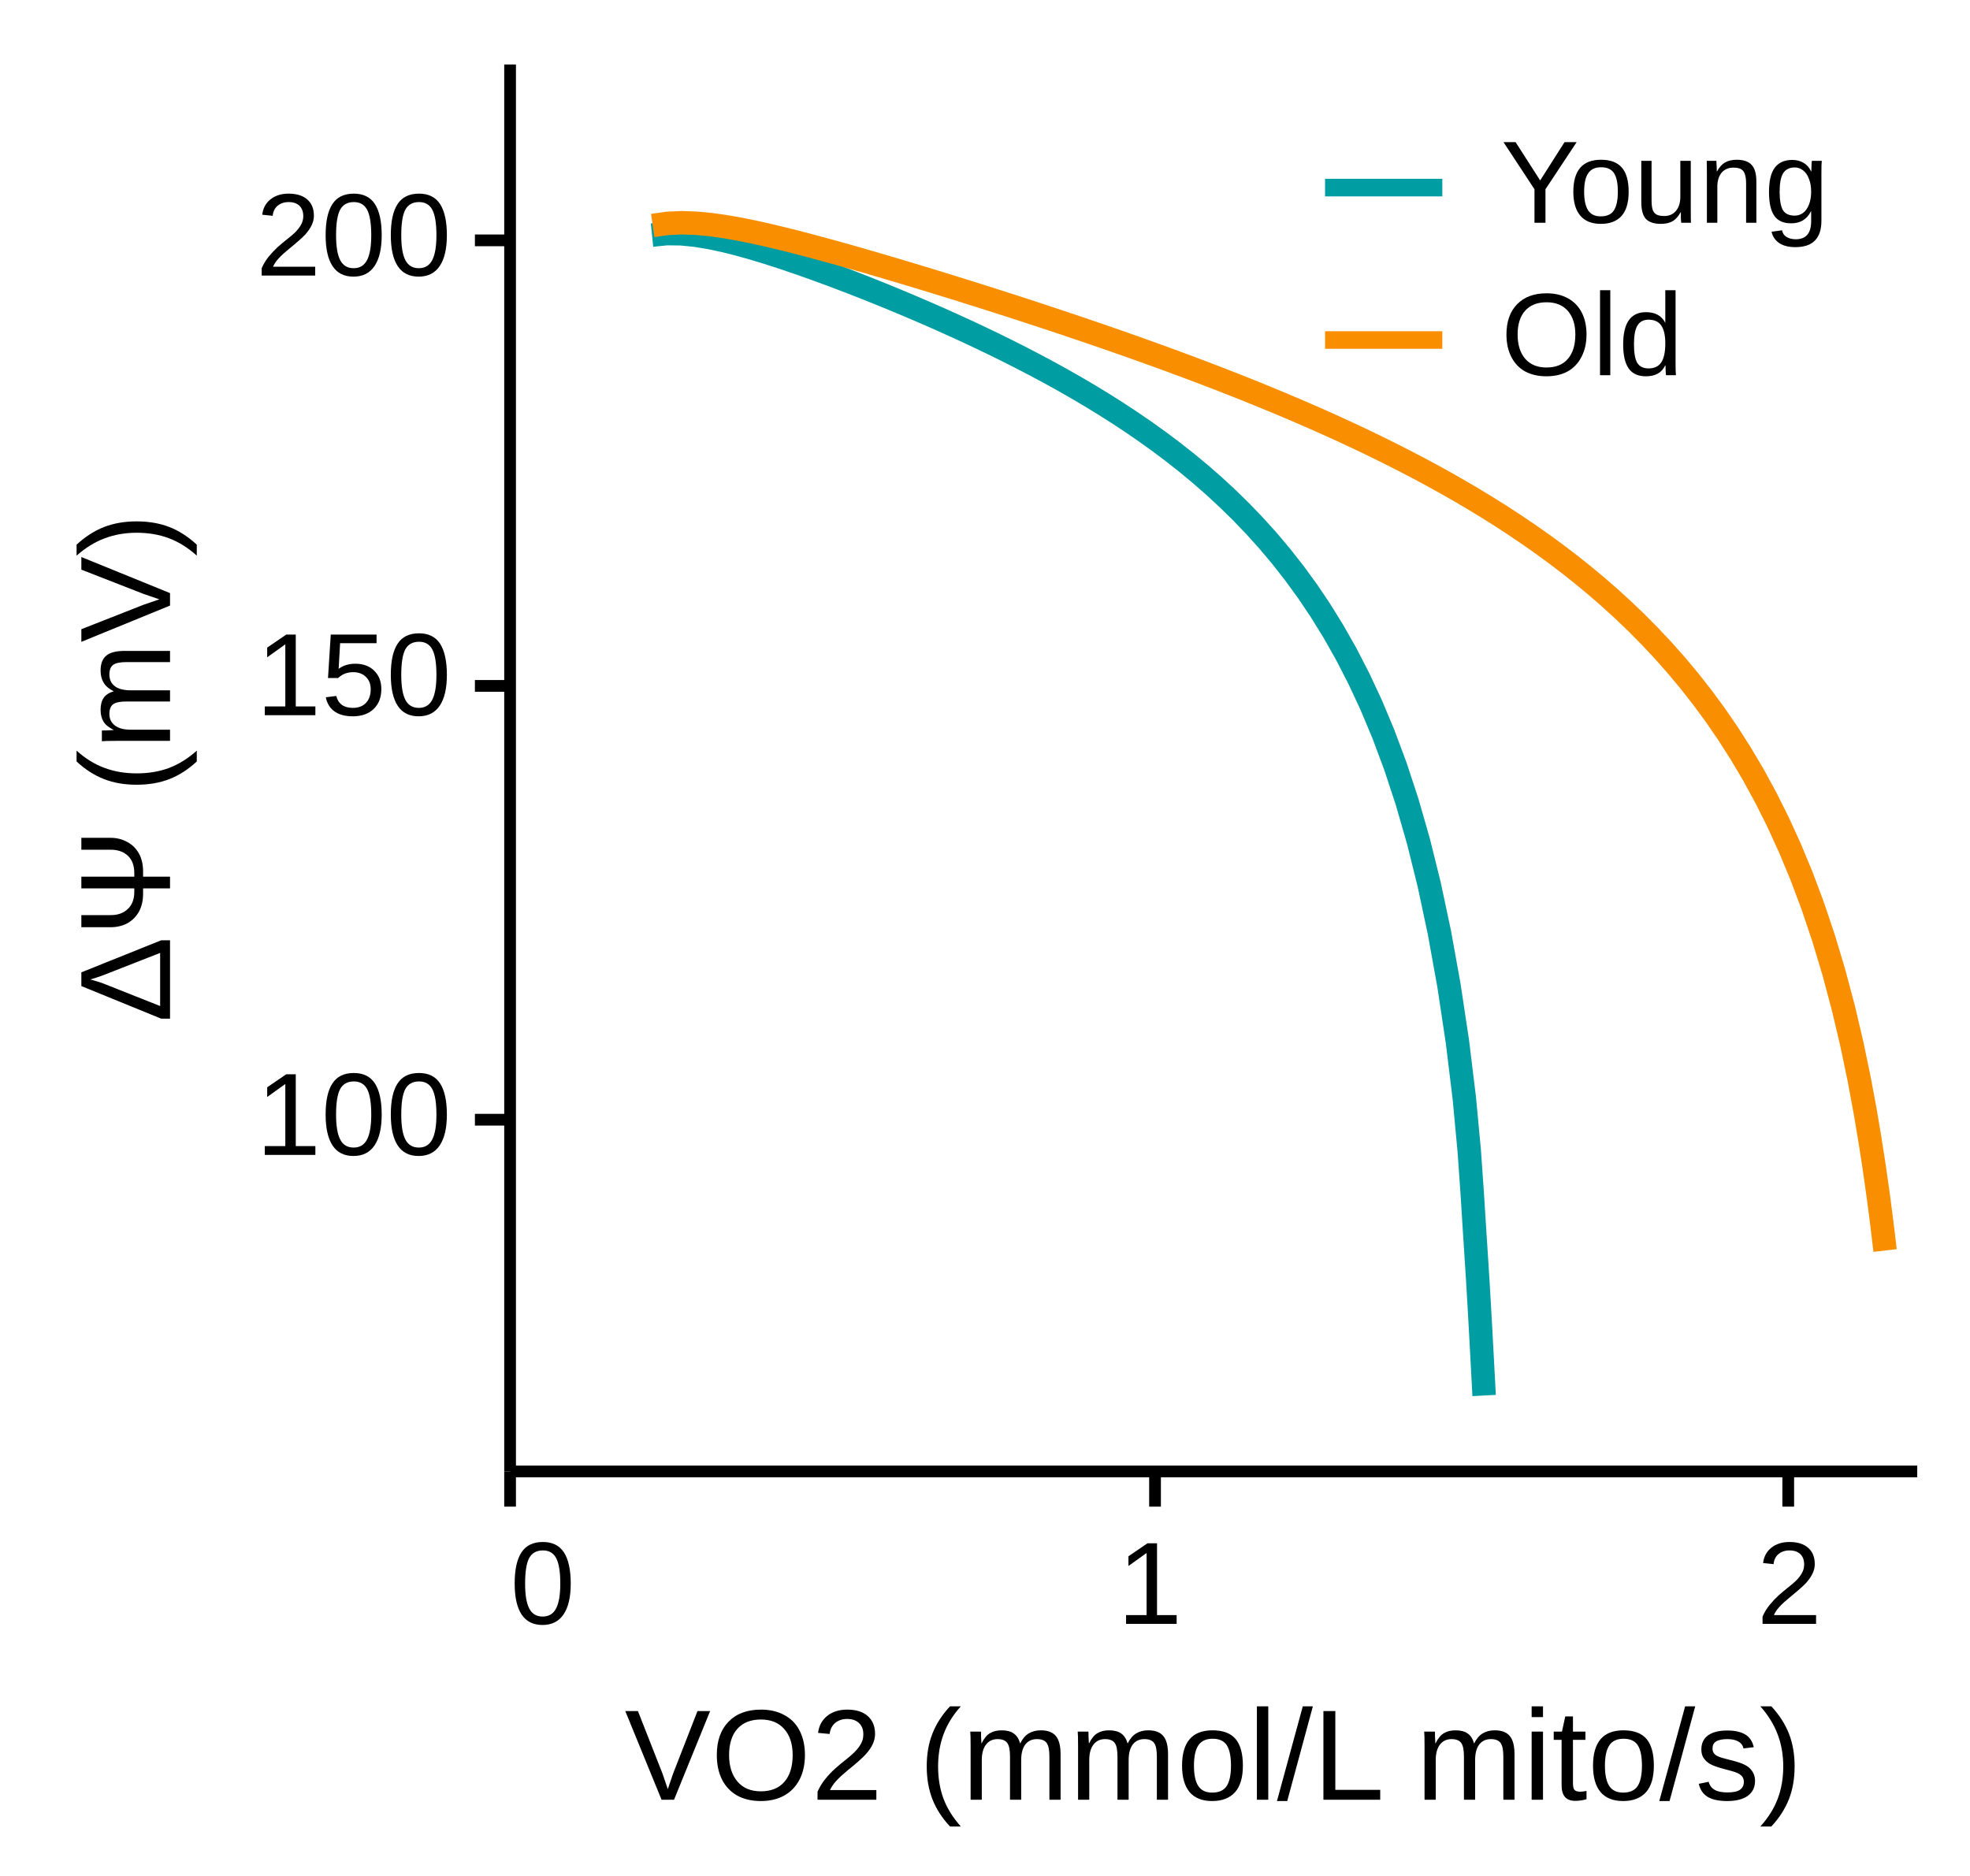
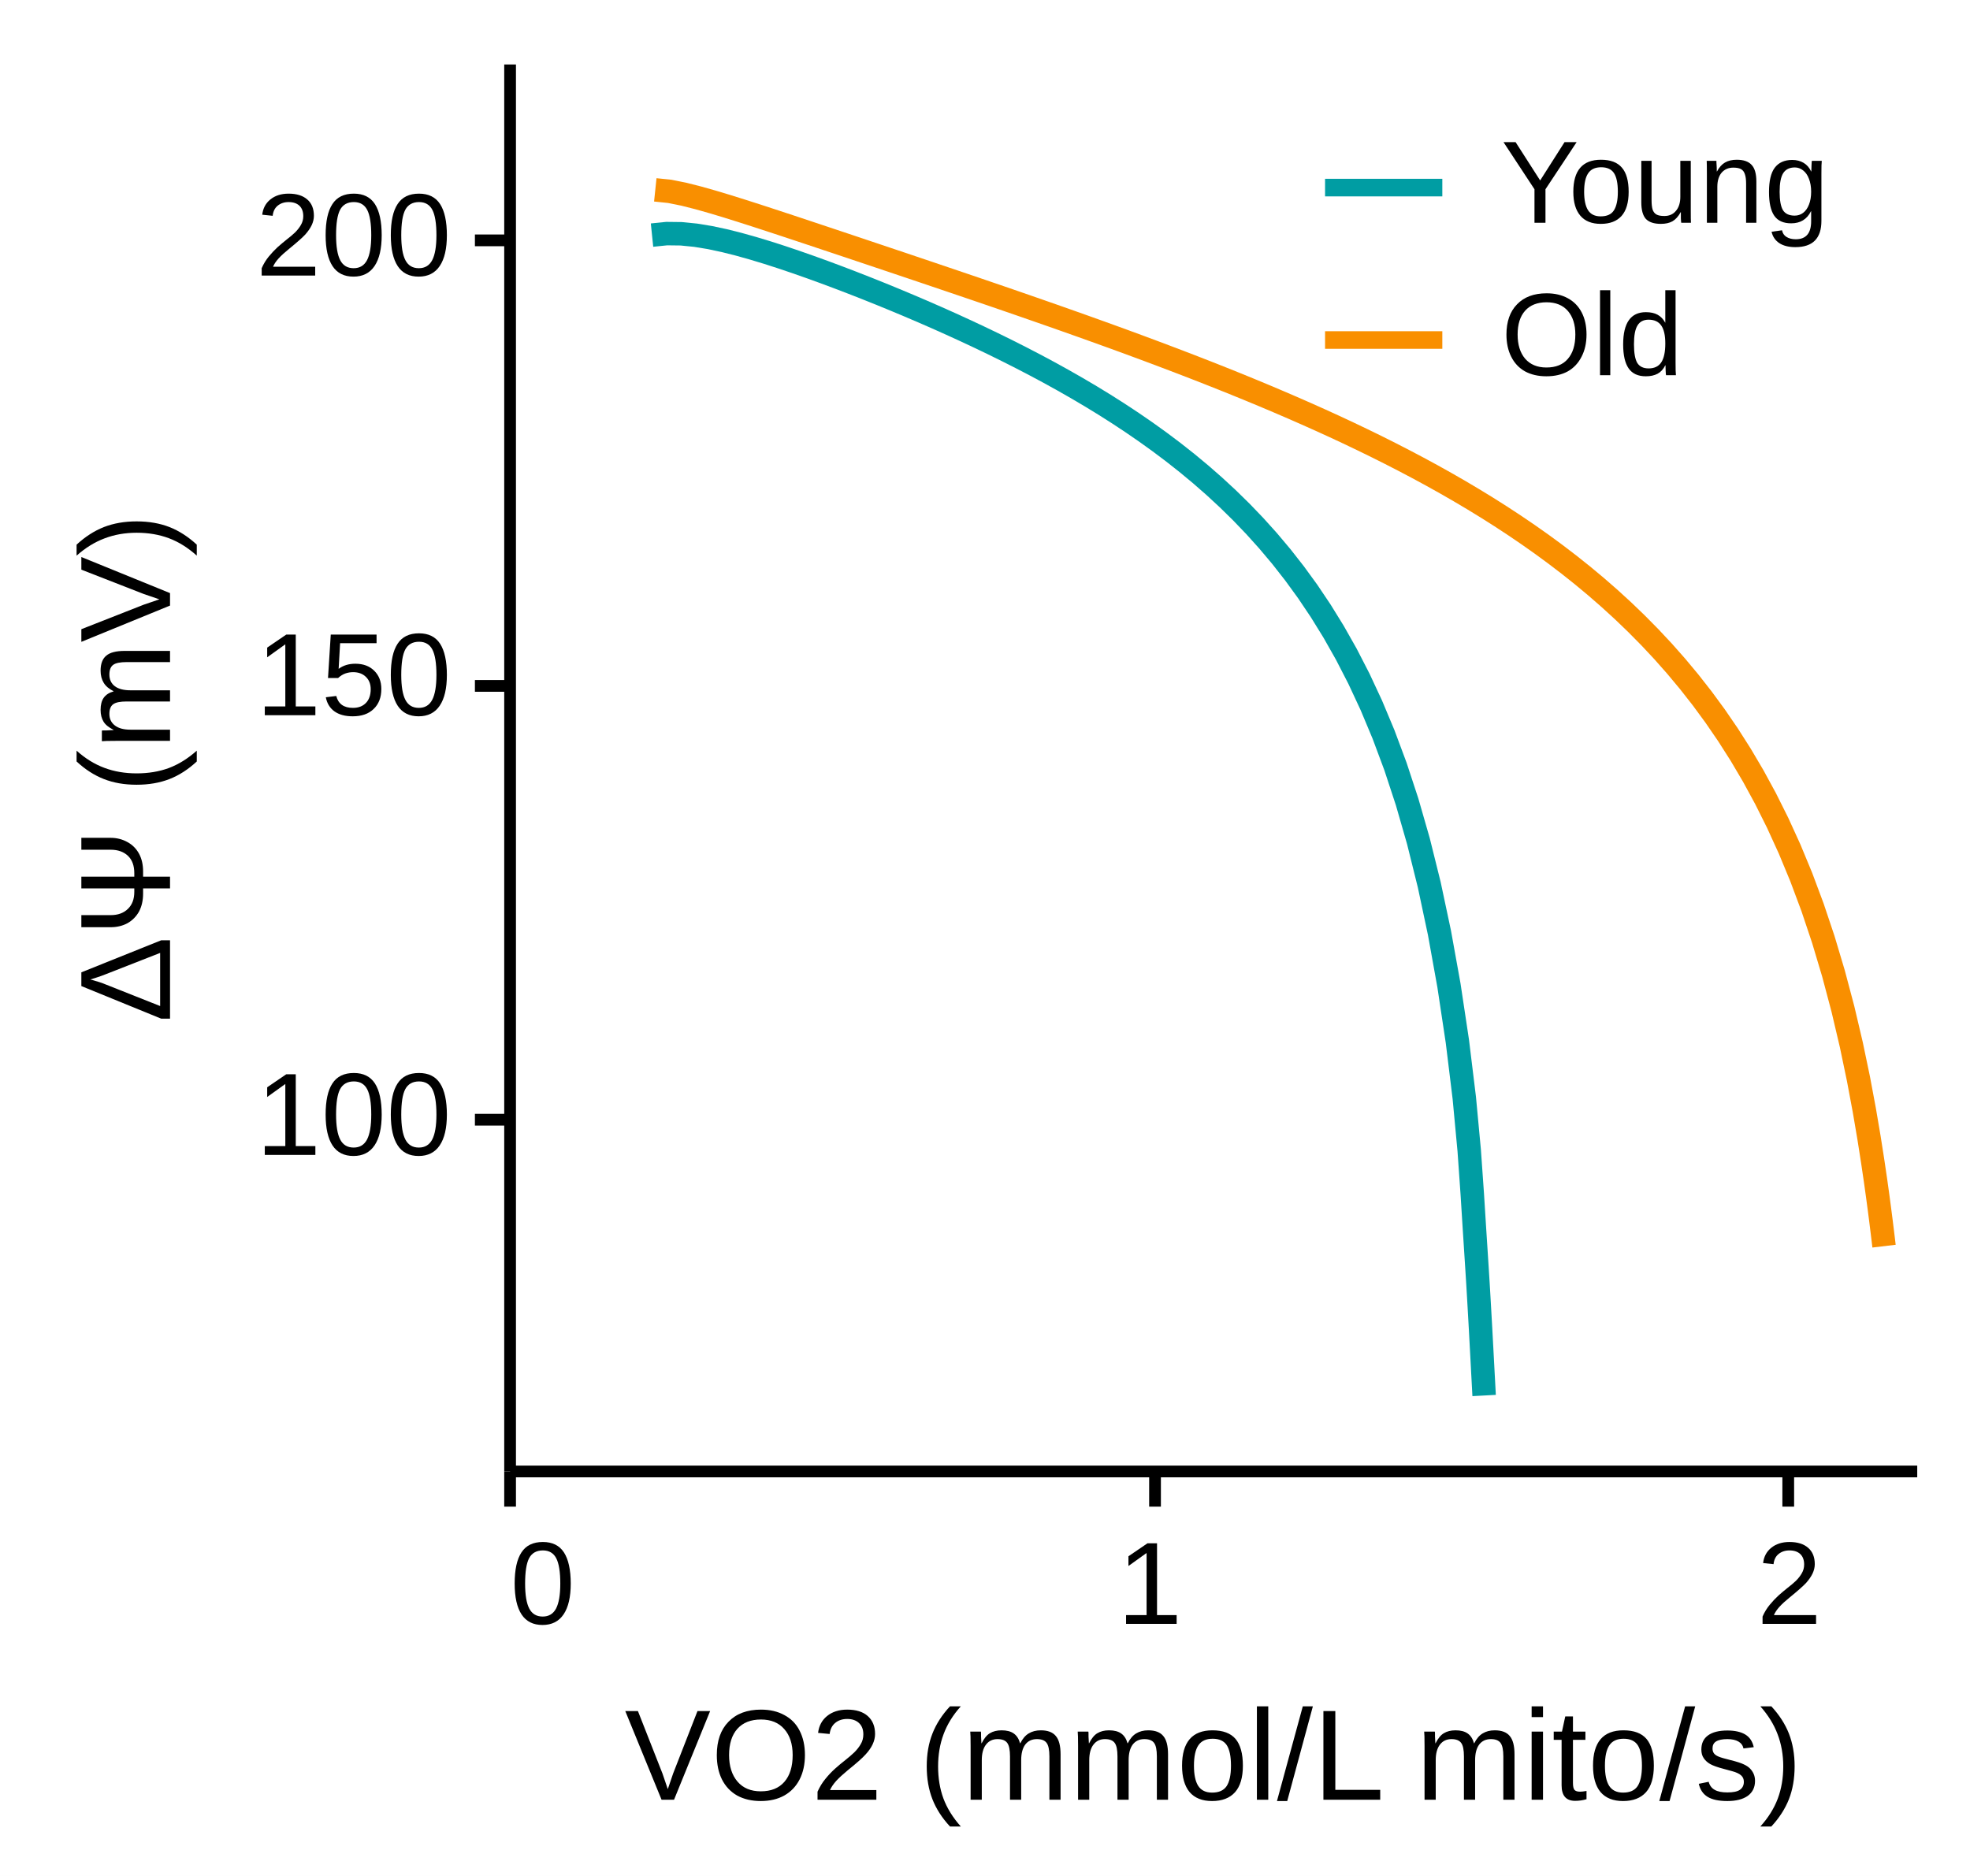
<svg xmlns="http://www.w3.org/2000/svg" version="1.1" class="marks" width="168" height="160" viewBox="0 0 168 160">
  <rect width="168" height="160" fill="white" />
  <g fill="none" stroke-miterlimit="10" transform="translate(43,5)">
    <g class="mark-group role-frame root" role="graphics-object" aria-roledescription="group mark container">
      <g transform="translate(0,0)">
        <path class="background" aria-hidden="true" d="M0.5,0.5h120v120h-120Z" />
        <g>
          <g class="mark-group role-axis" role="graphics-symbol" aria-roledescription="axis" aria-label="X-axis titled 'VO2 (mmol/L mito/s)' for a linear scale with values from 0.0 to 2.2">
            <g transform="translate(0.5,120.5)">
              <path class="background" aria-hidden="true" d="M0,0h0v0h0Z" pointer-events="none" />
              <g>
                <g class="mark-rule role-axis-tick" pointer-events="none">
                  <line transform="translate(0,0)" x2="0" y2="3" stroke="black" stroke-width="1" opacity="1" />
                  <line transform="translate(55,0)" x2="0" y2="3" stroke="black" stroke-width="1" opacity="1" />
                  <line transform="translate(109,0)" x2="0" y2="3" stroke="black" stroke-width="1" opacity="1" />
                </g>
                <g class="mark-text role-axis-label" pointer-events="none">
                  <text text-anchor="start" transform="translate(0,13)" font-family="Arial" font-size="10px" fill="#000" opacity="1">0</text>
                  <text text-anchor="middle" transform="translate(54.54545,13)" font-family="Arial" font-size="10px" fill="#000" opacity="1">1</text>
                  <text text-anchor="middle" transform="translate(109.0909,13)" font-family="Arial" font-size="10px" fill="#000" opacity="1">2</text>
                </g>
                <g class="mark-rule role-axis-domain" pointer-events="none">
                  <line transform="translate(0,0)" x2="120" y2="0" stroke="black" stroke-width="1" opacity="1" />
                </g>
                <g class="mark-text role-axis-title" pointer-events="none">
                  <text text-anchor="middle" transform="translate(60,28)" font-family="Arial" font-size="11px" font-weight="normal" fill="#000" opacity="1">VO2 (mmol/L mito/s)</text>
                </g>
              </g>
              <path class="foreground" aria-hidden="true" d="" pointer-events="none" display="none" />
            </g>
          </g>
          <g class="mark-group role-axis" role="graphics-symbol" aria-roledescription="axis" aria-label="Y-axis titled 'ΔΨ (mV)' for a linear scale with values from 60 to 220">
            <g transform="translate(0.5,0.5)">
              <path class="background" aria-hidden="true" d="M0,0h0v0h0Z" pointer-events="none" />
              <g>
                <g class="mark-rule role-axis-tick" pointer-events="none">
                  <line transform="translate(0,90)" x2="-3" y2="0" stroke="black" stroke-width="1" opacity="1" />
                  <line transform="translate(0,53)" x2="-3" y2="0" stroke="black" stroke-width="1" opacity="1" />
                  <line transform="translate(0,15)" x2="-3" y2="0" stroke="black" stroke-width="1" opacity="1" />
                </g>
                <g class="mark-text role-axis-label" pointer-events="none">
                  <text text-anchor="end" transform="translate(-5,93)" font-family="Arial" font-size="10px" fill="#000" opacity="1">100</text>
                  <text text-anchor="end" transform="translate(-5,55.5)" font-family="Arial" font-size="10px" fill="#000" opacity="1">150</text>
                  <text text-anchor="end" transform="translate(-5,18)" font-family="Arial" font-size="10px" fill="#000" opacity="1">200</text>
                </g>
                <g class="mark-rule role-axis-domain" pointer-events="none">
                  <line transform="translate(0,120)" x2="0" y2="-120" stroke="black" stroke-width="1" opacity="1" />
                </g>
                <g class="mark-text role-axis-title" pointer-events="none">
                  <text text-anchor="middle" transform="translate(-27,60) rotate(-90) translate(0,-2)" font-family="Arial" font-size="11px" font-weight="normal" fill="#000" opacity="1">ΔΨ (mV)</text>
                </g>
              </g>
              <path class="foreground" aria-hidden="true" d="" pointer-events="none" display="none" />
            </g>
          </g>
          <g class="mark-group role-scope layer_0_pathgroup" role="graphics-object" aria-roledescription="group mark container">
            <g transform="translate(0,0)">
              <path class="background" aria-hidden="true" d="M0,0h120v120h-120Z" />
              <g>
                <g class="mark-line role-mark layer_0_marks" role="graphics-object" aria-roledescription="line mark container">
                  <path aria-label="VO2_m: 0.23106662489; dPsi: 199.930214879; group: Young" role="graphics-symbol" aria-roledescription="line mark" d="M12.604,15.052L13.854,14.924L15.094,14.939L16.327,15.062L17.553,15.264L18.775,15.525L19.993,15.831L21.209,16.172L22.422,16.539L23.634,16.929L24.844,17.337L26.053,17.761L27.261,18.198L28.467,18.648L29.673,19.109L30.878,19.581L32.082,20.063L33.284,20.556L34.486,21.059L35.687,21.572L36.887,22.096L38.086,22.632L39.284,23.18L40.481,23.74L41.676,24.313L42.871,24.901L44.064,25.504L45.255,26.123L46.445,26.76L47.634,27.416L48.82,28.093L50.005,28.792L51.188,29.515L52.369,30.265L53.547,31.043L54.723,31.852L55.896,32.695L57.066,33.575L58.233,34.496L59.396,35.461L60.555,36.475L61.71,37.543L62.86,38.67L64.005,39.863L65.144,41.128L66.277,42.474L67.402,43.911L68.52,45.448L69.628,47.098L70.726,48.875L71.813,50.796L72.886,52.881L73.944,55.152L74.985,57.638L76.004,60.371L76.997,63.389L77.96,66.736L78.883,70.451L79.757,74.562L80.566,79.05L81.284,83.815L81.873,88.634L82.294,93.13L82.555,96.849L82.729,99.626L82.862,101.686L82.964,103.277L83.043,104.548L83.105,105.589L83.155,106.458L83.197,107.198L83.233,107.836L83.264,108.394L83.29,108.887L83.314,109.326L83.335,109.721L83.355,110.079L83.372,110.404L83.388,110.703L83.403,110.978L83.416,111.232L83.429,111.468L83.44,111.687L83.451,111.893L83.461,112.085L83.471,112.266L83.48,112.436L83.489,112.597L83.497,112.75L83.505,112.895L83.512,113.032L83.519,113.163L83.526,113.287L83.532,113.406L83.538,113.52L83.544,113.629L83.55,113.733L83.555,113.834L83.56,113.93L83.565,114.022" stroke="#009DA3" stroke-width="2" />
                </g>
              </g>
              <path class="foreground" aria-hidden="true" d="" display="none" />
            </g>
            <g transform="translate(0,0)">
              <path class="background" aria-hidden="true" d="M0,0h120v120h-120Z" />
              <g>
                <g class="mark-line role-mark layer_0_marks" role="graphics-object" aria-roledescription="line mark container">
-                   <path aria-label="VO2_m: 0.232158006883; dPsi: 201.024199343; group: Old" role="graphics-symbol" aria-roledescription="line mark" d="M12.663,14.232L13.918,14.052L15.163,13.997L16.4,14.042L17.633,14.16L18.861,14.335L20.086,14.551L21.308,14.798L22.528,15.07L23.747,15.361L24.965,15.667L26.181,15.986L27.397,16.314L28.612,16.65L29.826,16.993L31.04,17.342L32.253,17.696L33.465,18.055L34.677,18.418L35.889,18.785L37.1,19.156L38.311,19.53L39.521,19.908L40.731,20.289L41.94,20.673L43.149,21.061L44.357,21.453L45.565,21.848L46.773,22.247L47.98,22.65L49.186,23.057L50.392,23.468L51.597,23.884L52.802,24.305L54.006,24.731L55.21,25.162L56.413,25.598L57.615,26.041L58.817,26.49L60.018,26.945L61.218,27.408L62.417,27.878L63.616,28.356L64.813,28.842L66.01,29.337L67.206,29.841L68.401,30.355L69.594,30.879L70.787,31.415L71.978,31.962L73.169,32.522L74.358,33.095L75.545,33.682L76.731,34.284L77.916,34.901L79.099,35.536L80.28,36.189L81.459,36.861L82.637,37.553L83.812,38.267L84.986,39.005L86.157,39.768L87.325,40.557L88.491,41.375L89.654,42.224L90.814,43.106L91.97,44.024L93.123,44.981L94.272,45.979L95.417,47.023L96.558,48.115L97.693,49.261L98.823,50.465L99.947,51.733L101.064,53.07L102.173,54.483L103.275,55.98L104.367,57.571L105.448,59.263L106.518,61.07L107.573,63.002L108.611,65.074L109.629,67.299L110.624,69.692L111.588,72.261L112.513,75.011L113.389,77.926L114.198,80.964L114.924,84.041L115.547,87.027L116.058,89.776L116.463,92.181L116.779,94.211L117.024,95.899L117.217,97.3L117.37,98.47L117.495,99.457L117.598,100.298L117.684,101.024L117.758,101.656" stroke="#F98F00" stroke-width="2" />
+                   <path aria-label="VO2_m: 0.236186123948; dPsi: 205.075658983; group: Old" role="graphics-symbol" aria-roledescription="line mark" d="M12.883,11.193L14.115,11.322L15.338,11.569L16.557,11.878L17.773,12.222L18.987,12.587L20.2,12.967L21.412,13.355L22.624,13.75L23.835,14.148L25.046,14.549L26.256,14.952L27.467,15.356L28.677,15.76L29.886,16.165L31.096,16.571L32.305,16.977L33.514,17.383L34.723,17.79L35.932,18.197L37.14,18.606L38.348,19.015L39.556,19.425L40.764,19.837L41.971,20.25L43.178,20.665L44.384,21.082L45.59,21.502L46.796,21.923L48.002,22.348L49.207,22.775L50.411,23.206L51.615,23.64L52.819,24.078L54.022,24.521L55.224,24.968L56.426,25.42L57.627,25.877L58.828,26.339L60.028,26.808L61.227,27.283L62.426,27.765L63.623,28.254L64.82,28.751L66.016,29.257L67.211,29.771L68.405,30.295L69.598,30.828L70.79,31.372L71.981,31.928L73.17,32.496L74.359,33.076L75.546,33.671L76.731,34.28L77.915,34.904L79.098,35.545L80.279,36.204L81.458,36.882L82.635,37.58L83.81,38.299L84.983,39.042L86.153,39.809L87.321,40.603L88.487,41.425L89.649,42.278L90.809,43.164L91.965,44.085L93.118,45.045L94.267,46.047L95.411,47.093L96.551,48.189L97.686,49.338L98.816,50.544L99.939,51.814L101.056,53.154L102.165,54.57L103.266,56.07L104.358,57.664L105.439,59.36L106.507,61.169L107.561,63.105L108.598,65.181L109.615,67.41L110.608,69.806L111.569,72.378L112.49,75.126L113.36,78.035L114.162,81.056L114.878,84.099L115.491,87.032L115.992,89.712L116.389,92.047L116.698,94.017L116.94,95.656L117.13,97.019L117.282,98.161L117.406,99.125L117.508,99.95L117.595,100.662L117.669,101.284" stroke="#F98F00" stroke-width="2" />
                </g>
              </g>
              <path class="foreground" aria-hidden="true" d="" display="none" />
            </g>
          </g>
          <g class="mark-group role-legend" role="graphics-symbol" aria-roledescription="legend" aria-label="Symbol legend for stroke color with 2 values: Young, Old">
            <g transform="translate(69,5)">
              <path class="background" aria-hidden="true" d="M0,0h46v24h-46Z" pointer-events="none" />
              <g>
                <g class="mark-group role-legend-entry">
                  <g transform="translate(0,0)">
                    <path class="background" aria-hidden="true" d="M0,0h0v0h0Z" pointer-events="none" />
                    <g>
                      <g class="mark-group role-scope" role="graphics-object" aria-roledescription="group mark container">
                        <g transform="translate(0,0)">
                          <path class="background" aria-hidden="true" d="M0,0h46v11h-46Z" pointer-events="none" opacity="1" />
                          <g>
                            <g class="mark-symbol role-legend-symbol" pointer-events="none">
                              <path transform="translate(6,6)" d="M-5,0L5,0" stroke="#009DA3" stroke-width="1.5" opacity="1" />
                            </g>
                            <g class="mark-text role-legend-label" pointer-events="none">
                              <text text-anchor="start" transform="translate(16,9)" font-family="Arial" font-size="10px" fill="#000" opacity="1">Young</text>
                            </g>
                          </g>
                          <path class="foreground" aria-hidden="true" d="" pointer-events="none" display="none" />
                        </g>
                        <g transform="translate(0,13)">
                          <path class="background" aria-hidden="true" d="M0,0h46v11h-46Z" pointer-events="none" opacity="1" />
                          <g>
                            <g class="mark-symbol role-legend-symbol" pointer-events="none">
                              <path transform="translate(6,6)" d="M-5,0L5,0" stroke="#F98F00" stroke-width="1.5" opacity="1" />
                            </g>
                            <g class="mark-text role-legend-label" pointer-events="none">
                              <text text-anchor="start" transform="translate(16,9)" font-family="Arial" font-size="10px" fill="#000" opacity="1">Old</text>
                            </g>
                          </g>
                          <path class="foreground" aria-hidden="true" d="" pointer-events="none" display="none" />
                        </g>
                      </g>
                    </g>
                    <path class="foreground" aria-hidden="true" d="" pointer-events="none" display="none" />
                  </g>
                </g>
              </g>
              <path class="foreground" aria-hidden="true" d="" pointer-events="none" display="none" />
            </g>
          </g>
        </g>
        <path class="foreground" aria-hidden="true" d="" display="none" />
      </g>
    </g>
  </g>
</svg>
